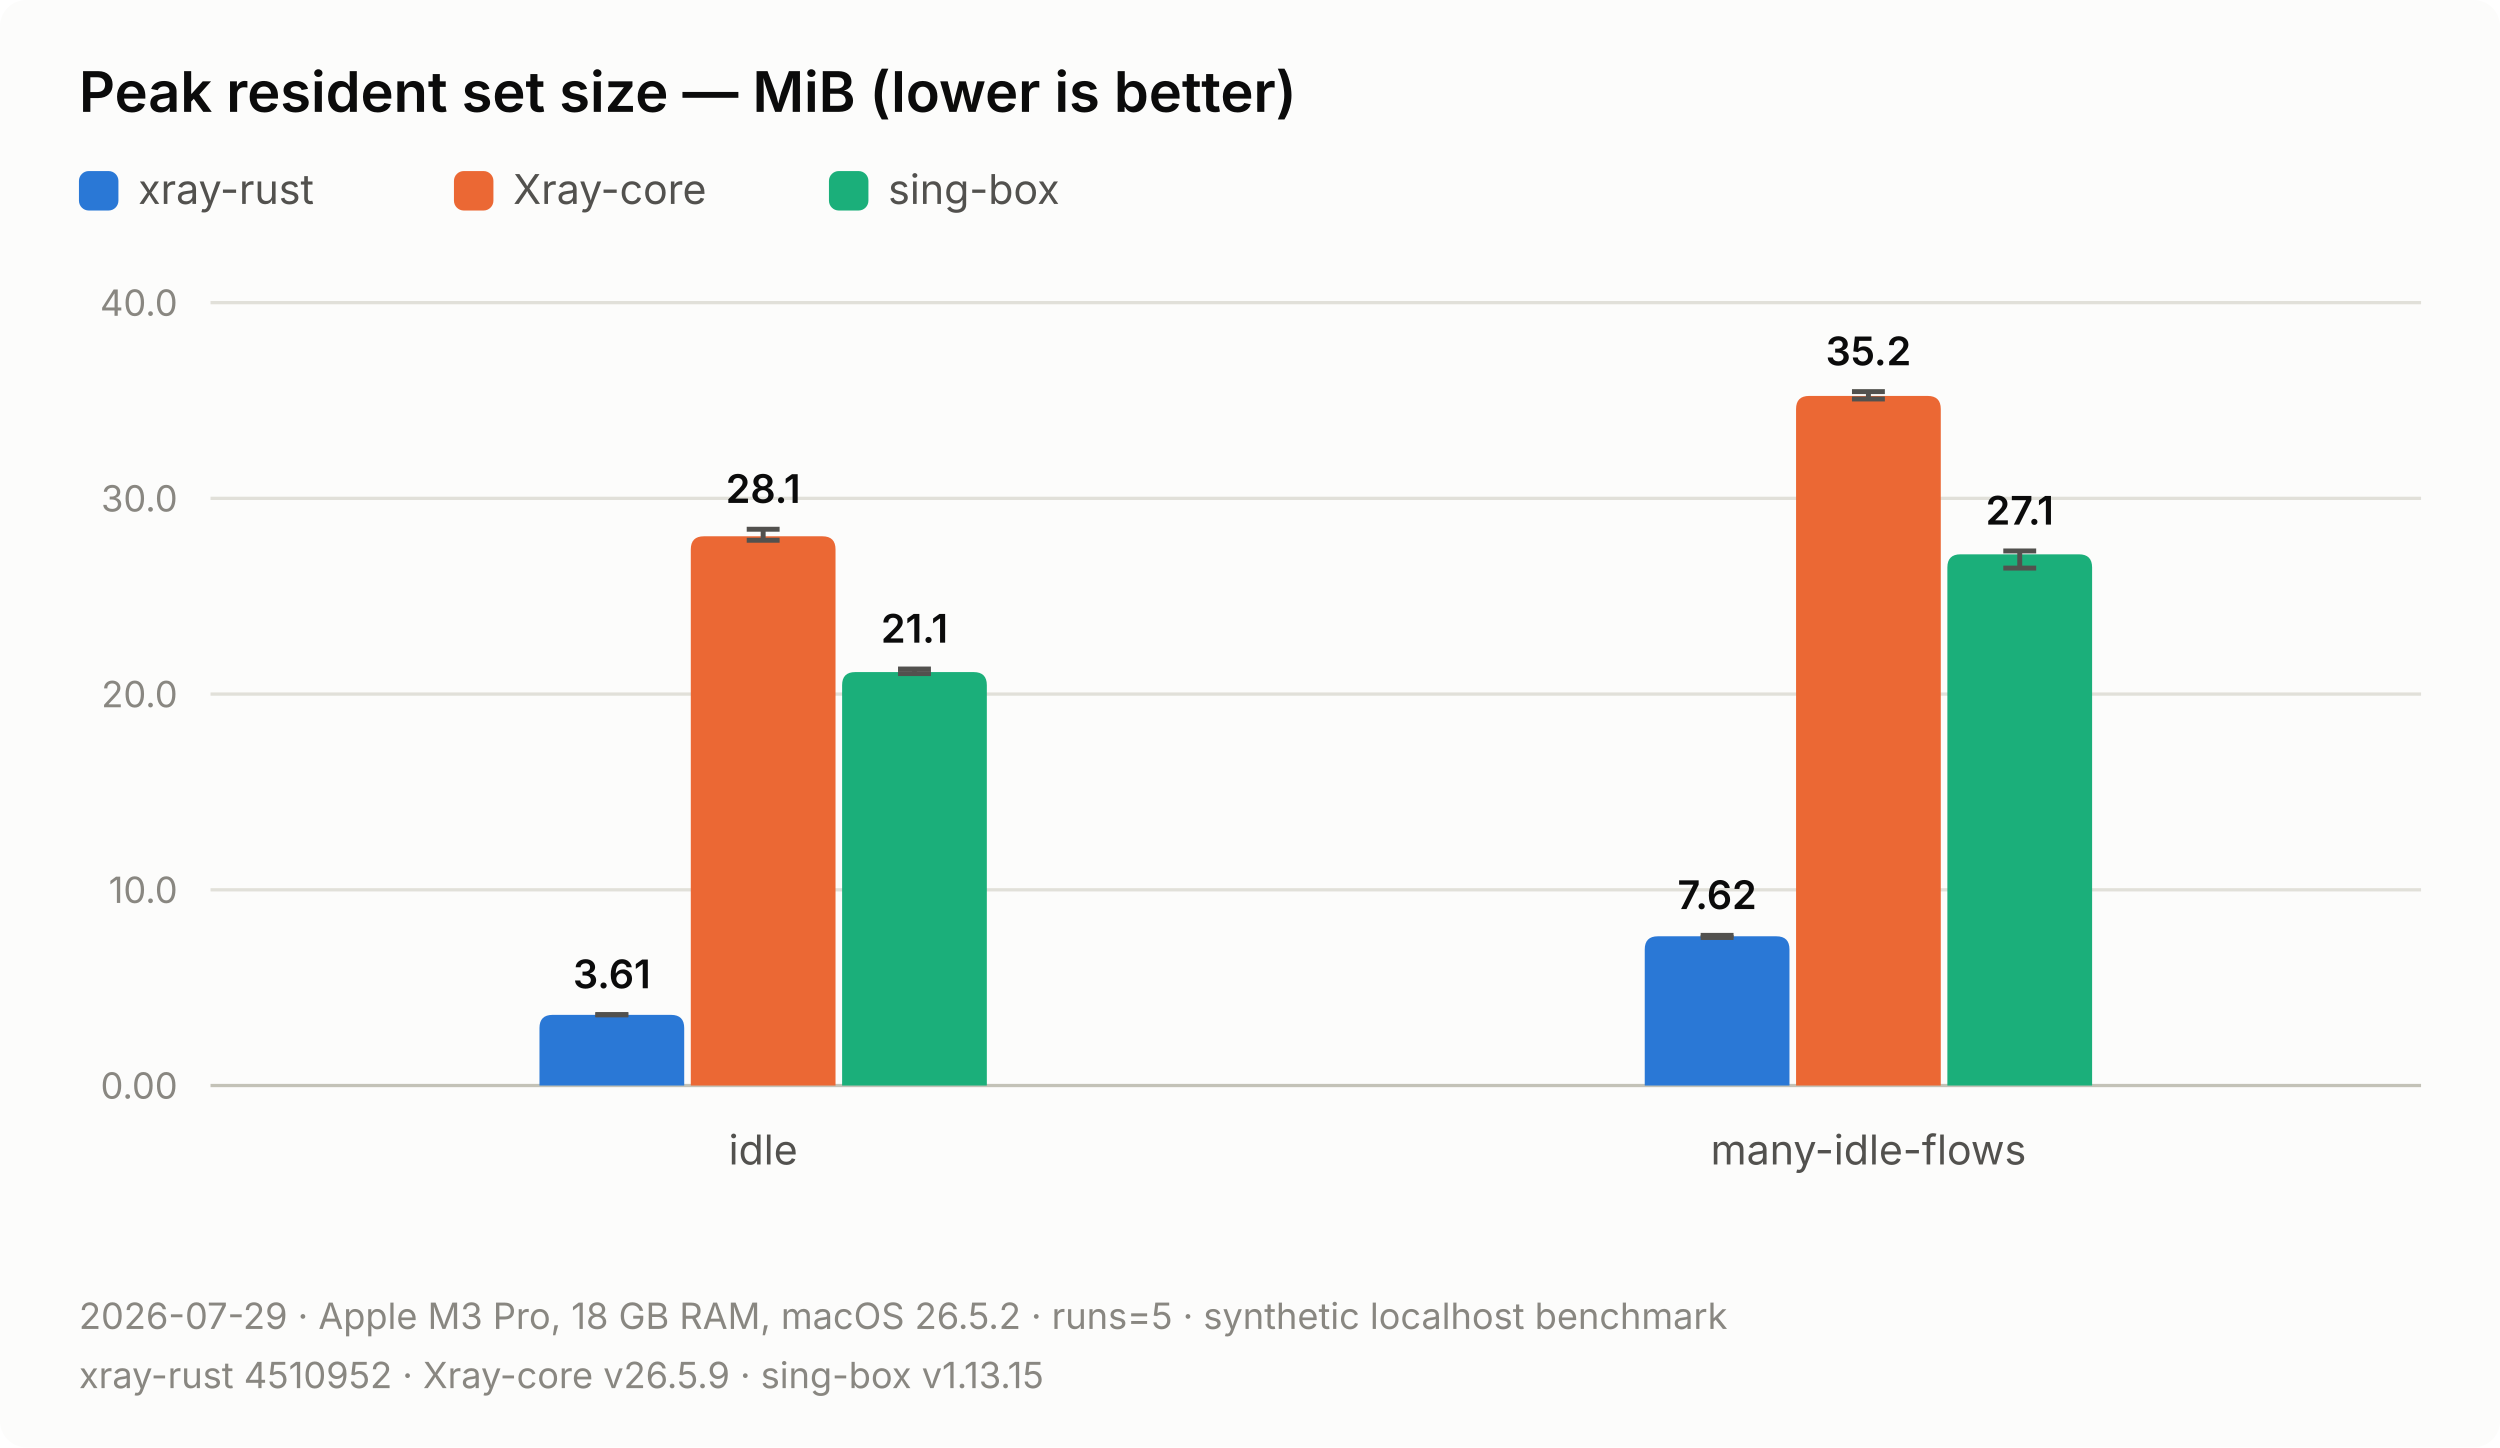
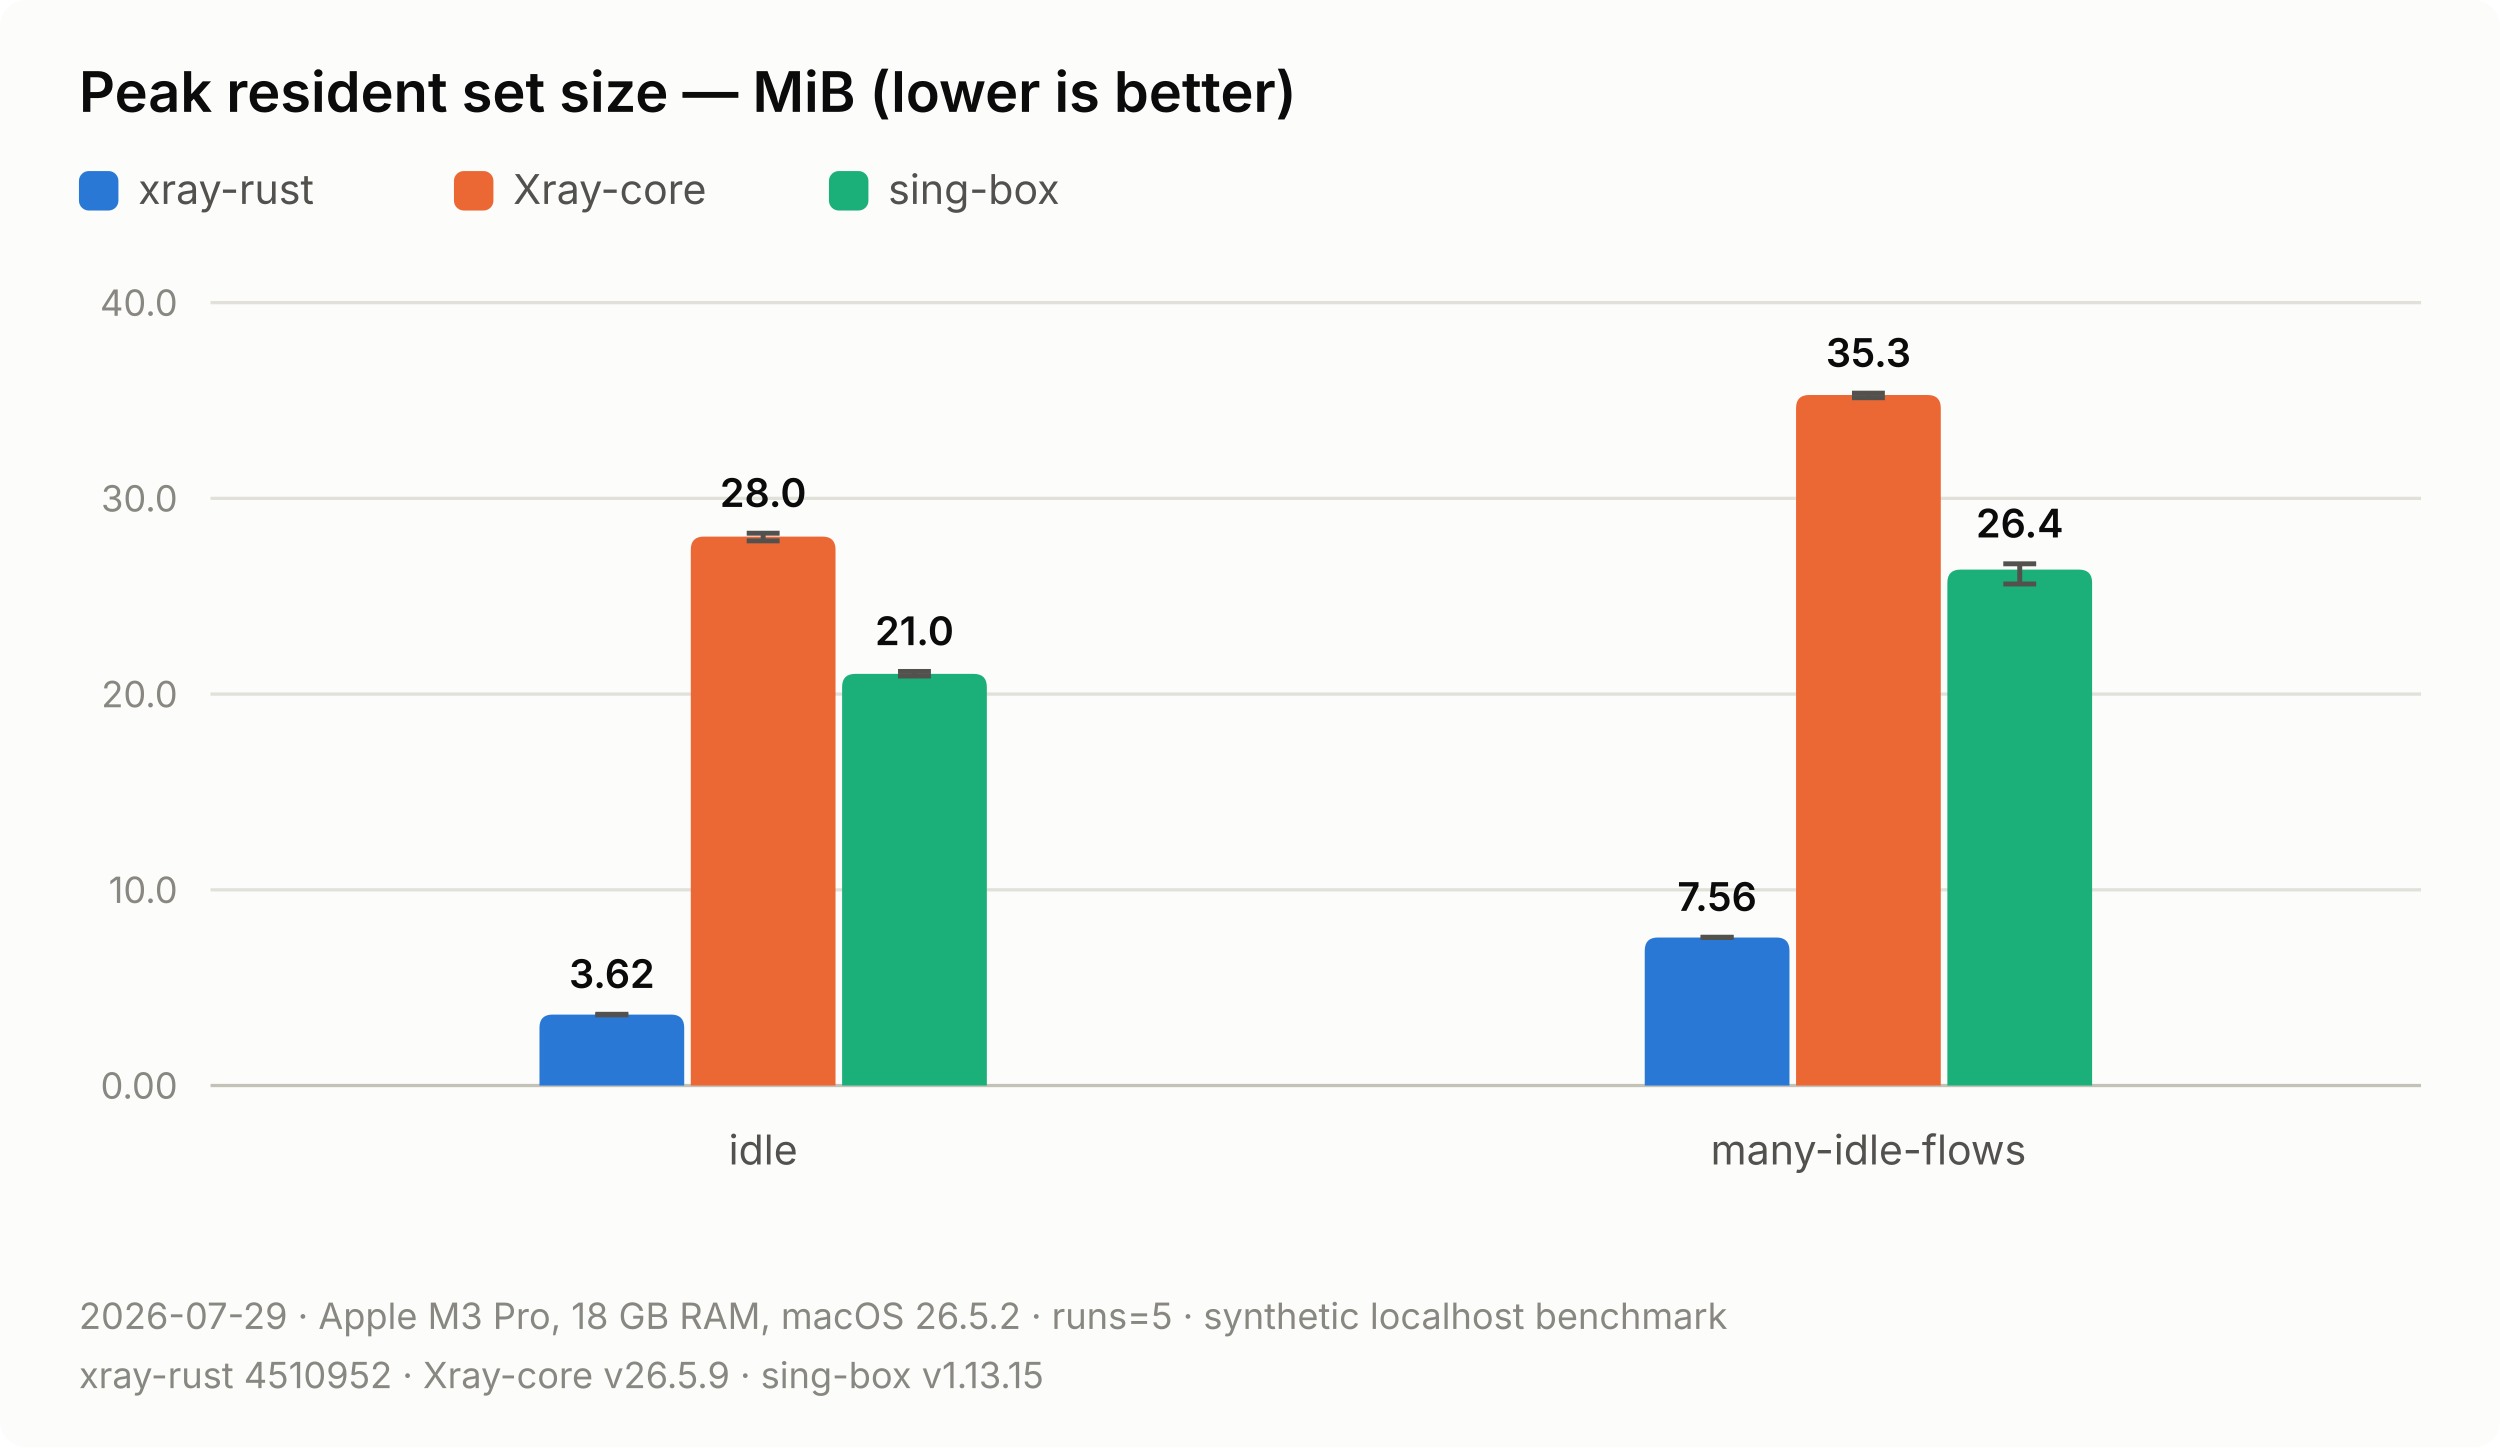
<svg xmlns="http://www.w3.org/2000/svg" width="760" height="440" viewBox="0 0 760 440" role="img" aria-label="Peak resident set size — MiB (lower is better)">
  <rect width="760" height="440" fill="#fcfcfb" rx="8" />
  <text x="24" y="34" font-family="system-ui, -apple-system, 'Segoe UI', sans-serif" font-size="17" font-weight="600" fill="#0b0b0b">Peak resident set size — MiB (lower is better)</text>
  <rect x="24.00" y="52" width="12" height="12" rx="3" fill="#2a78d6" />
  <text x="42.00" y="62" font-family="system-ui, -apple-system, 'Segoe UI', sans-serif" font-size="12.5" fill="#52514e">xray-rust</text>
  <rect x="138.00" y="52" width="12" height="12" rx="3" fill="#eb6834" />
  <text x="156.00" y="62" font-family="system-ui, -apple-system, 'Segoe UI', sans-serif" font-size="12.5" fill="#52514e">Xray-core</text>
  <rect x="252.00" y="52" width="12" height="12" rx="3" fill="#1baf7a" />
  <text x="270.00" y="62" font-family="system-ui, -apple-system, 'Segoe UI', sans-serif" font-size="12.5" fill="#52514e">sing-box</text>
  <text x="54" y="334.00" font-family="system-ui, -apple-system, 'Segoe UI', sans-serif" font-size="11" fill="#898781" text-anchor="end">0.00</text>
  <line x1="64" y1="270.50" x2="736" y2="270.50" stroke="#e1e0d9" stroke-width="1" />
  <text x="54" y="274.50" font-family="system-ui, -apple-system, 'Segoe UI', sans-serif" font-size="11" fill="#898781" text-anchor="end">10.0</text>
  <line x1="64" y1="211.00" x2="736" y2="211.00" stroke="#e1e0d9" stroke-width="1" />
  <text x="54" y="215.00" font-family="system-ui, -apple-system, 'Segoe UI', sans-serif" font-size="11" fill="#898781" text-anchor="end">20.0</text>
  <line x1="64" y1="151.50" x2="736" y2="151.50" stroke="#e1e0d9" stroke-width="1" />
  <text x="54" y="155.50" font-family="system-ui, -apple-system, 'Segoe UI', sans-serif" font-size="11" fill="#898781" text-anchor="end">30.0</text>
  <line x1="64" y1="92.00" x2="736" y2="92.00" stroke="#e1e0d9" stroke-width="1" />
  <text x="54" y="96.00" font-family="system-ui, -apple-system, 'Segoe UI', sans-serif" font-size="11" fill="#898781" text-anchor="end">40.0</text>
  <line x1="64" y1="330" x2="736" y2="330" stroke="#c3c2b7" stroke-width="1" />
-   <path d="M 164.00 330.00 L 164.00 312.52 Q 164.00 308.52 168.00 308.52 L 204.00 308.52 Q 208.00 308.52 208.00 312.52 L 208.00 330.00 Z" fill="#2a78d6" />
-   <line x1="186.00" y1="308.52" x2="186.00" y2="308.43" stroke="#52514e" stroke-width="1.5" />
+   <path d="M 164.00 330.00 L 164.00 312.43 Q 164.00 308.43 168.00 308.43 L 204.00 308.43 Q 208.00 308.43 208.00 312.43 L 208.00 330.00 Z" fill="#2a78d6" />
+   <line x1="186.00" y1="308.52" x2="186.00" y2="308.34" stroke="#52514e" stroke-width="1.5" />
  <line x1="181.00" y1="308.52" x2="191.00" y2="308.52" stroke="#52514e" stroke-width="1.5" />
-   <line x1="181.00" y1="308.43" x2="191.00" y2="308.43" stroke="#52514e" stroke-width="1.5" />
-   <text x="186.00" y="300.43" font-family="system-ui, -apple-system, 'Segoe UI', sans-serif" font-size="12" font-weight="600" fill="#0b0b0b" text-anchor="middle">3.61</text>
-   <path d="M 210.00 330.00 L 210.00 167.03 Q 210.00 163.03 214.00 163.03 L 250.00 163.03 Q 254.00 163.03 254.00 167.03 L 254.00 330.00 Z" fill="#eb6834" />
-   <line x1="232.00" y1="164.24" x2="232.00" y2="160.89" stroke="#52514e" stroke-width="1.5" />
-   <line x1="227.00" y1="164.24" x2="237.00" y2="164.24" stroke="#52514e" stroke-width="1.5" />
-   <line x1="227.00" y1="160.89" x2="237.00" y2="160.89" stroke="#52514e" stroke-width="1.5" />
-   <text x="232.00" y="152.89" font-family="system-ui, -apple-system, 'Segoe UI', sans-serif" font-size="12" font-weight="600" fill="#0b0b0b" text-anchor="middle">28.1</text>
-   <path d="M 256.00 330.00 L 256.00 208.31 Q 256.00 204.31 260.00 204.31 L 296.00 204.31 Q 300.00 204.31 300.00 208.31 L 300.00 330.00 Z" fill="#1baf7a" />
-   <line x1="278.00" y1="204.77" x2="278.00" y2="203.38" stroke="#52514e" stroke-width="1.5" />
-   <line x1="273.00" y1="204.77" x2="283.00" y2="204.77" stroke="#52514e" stroke-width="1.5" />
-   <line x1="273.00" y1="203.38" x2="283.00" y2="203.38" stroke="#52514e" stroke-width="1.5" />
-   <text x="278.00" y="195.38" font-family="system-ui, -apple-system, 'Segoe UI', sans-serif" font-size="12" font-weight="600" fill="#0b0b0b" text-anchor="middle">21.1</text>
+   <line x1="181.00" y1="308.34" x2="191.00" y2="308.34" stroke="#52514e" stroke-width="1.5" />
+   <text x="186.00" y="300.34" font-family="system-ui, -apple-system, 'Segoe UI', sans-serif" font-size="12" font-weight="600" fill="#0b0b0b" text-anchor="middle">3.62</text>
+   <path d="M 210.00 330.00 L 210.00 167.12 Q 210.00 163.12 214.00 163.12 L 250.00 163.12 Q 254.00 163.12 254.00 167.12 L 254.00 330.00 Z" fill="#eb6834" />
+   <line x1="232.00" y1="164.42" x2="232.00" y2="162.10" stroke="#52514e" stroke-width="1.5" />
+   <line x1="227.00" y1="164.42" x2="237.00" y2="164.42" stroke="#52514e" stroke-width="1.5" />
+   <line x1="227.00" y1="162.10" x2="237.00" y2="162.10" stroke="#52514e" stroke-width="1.5" />
+   <text x="232.00" y="154.10" font-family="system-ui, -apple-system, 'Segoe UI', sans-serif" font-size="12" font-weight="600" fill="#0b0b0b" text-anchor="middle">28.0</text>
+   <path d="M 256.00 330.00 L 256.00 208.86 Q 256.00 204.86 260.00 204.86 L 296.00 204.86 Q 300.00 204.86 300.00 208.86 L 300.00 330.00 Z" fill="#1baf7a" />
+   <line x1="278.00" y1="205.51" x2="278.00" y2="204.12" stroke="#52514e" stroke-width="1.5" />
+   <line x1="273.00" y1="205.51" x2="283.00" y2="205.51" stroke="#52514e" stroke-width="1.5" />
+   <line x1="273.00" y1="204.12" x2="283.00" y2="204.12" stroke="#52514e" stroke-width="1.5" />
+   <text x="278.00" y="196.12" font-family="system-ui, -apple-system, 'Segoe UI', sans-serif" font-size="12" font-weight="600" fill="#0b0b0b" text-anchor="middle">21.0</text>
  <text x="232.00" y="354" font-family="system-ui, -apple-system, 'Segoe UI', sans-serif" font-size="12.5" fill="#52514e" text-anchor="middle">idle</text>
-   <path d="M 500.00 330.00 L 500.00 288.63 Q 500.00 284.63 504.00 284.63 L 540.00 284.63 Q 544.00 284.63 544.00 288.63 L 544.00 330.00 Z" fill="#2a78d6" />
-   <line x1="522.00" y1="285.00" x2="522.00" y2="284.35" stroke="#52514e" stroke-width="1.5" />
+   <path d="M 500.00 330.00 L 500.00 289.00 Q 500.00 285.00 504.00 285.00 L 540.00 285.00 Q 544.00 285.00 544.00 289.00 L 544.00 330.00 Z" fill="#2a78d6" />
+   <line x1="522.00" y1="285.00" x2="522.00" y2="284.91" stroke="#52514e" stroke-width="1.5" />
  <line x1="517.00" y1="285.00" x2="527.00" y2="285.00" stroke="#52514e" stroke-width="1.5" />
-   <line x1="517.00" y1="284.35" x2="527.00" y2="284.35" stroke="#52514e" stroke-width="1.5" />
-   <text x="522.00" y="276.35" font-family="system-ui, -apple-system, 'Segoe UI', sans-serif" font-size="12" font-weight="600" fill="#0b0b0b" text-anchor="middle">7.62</text>
-   <path d="M 546.00 330.00 L 546.00 124.36 Q 546.00 120.36 550.00 120.36 L 586.00 120.36 Q 590.00 120.36 590.00 124.36 L 590.00 330.00 Z" fill="#eb6834" />
-   <line x1="568.00" y1="121.29" x2="568.00" y2="119.05" stroke="#52514e" stroke-width="1.5" />
-   <line x1="563.00" y1="121.29" x2="573.00" y2="121.29" stroke="#52514e" stroke-width="1.5" />
-   <line x1="563.00" y1="119.05" x2="573.00" y2="119.05" stroke="#52514e" stroke-width="1.5" />
-   <text x="568.00" y="111.05" font-family="system-ui, -apple-system, 'Segoe UI', sans-serif" font-size="12" font-weight="600" fill="#0b0b0b" text-anchor="middle">35.2</text>
-   <path d="M 592.00 330.00 L 592.00 172.51 Q 592.00 168.51 596.00 168.51 L 632.00 168.51 Q 636.00 168.51 636.00 172.51 L 636.00 330.00 Z" fill="#1baf7a" />
-   <line x1="614.00" y1="172.70" x2="614.00" y2="167.49" stroke="#52514e" stroke-width="1.5" />
-   <line x1="609.00" y1="172.70" x2="619.00" y2="172.70" stroke="#52514e" stroke-width="1.5" />
-   <line x1="609.00" y1="167.49" x2="619.00" y2="167.49" stroke="#52514e" stroke-width="1.5" />
-   <text x="614.00" y="159.49" font-family="system-ui, -apple-system, 'Segoe UI', sans-serif" font-size="12" font-weight="600" fill="#0b0b0b" text-anchor="middle">27.1</text>
+   <line x1="517.00" y1="284.91" x2="527.00" y2="284.91" stroke="#52514e" stroke-width="1.5" />
+   <text x="522.00" y="276.91" font-family="system-ui, -apple-system, 'Segoe UI', sans-serif" font-size="12" font-weight="600" fill="#0b0b0b" text-anchor="middle">7.56</text>
+   <path d="M 546.00 330.00 L 546.00 124.08 Q 546.00 120.08 550.00 120.08 L 586.00 120.08 Q 590.00 120.08 590.00 124.08 L 590.00 330.00 Z" fill="#eb6834" />
+   <line x1="568.00" y1="120.91" x2="568.00" y2="119.52" stroke="#52514e" stroke-width="1.5" />
+   <line x1="563.00" y1="120.91" x2="573.00" y2="120.91" stroke="#52514e" stroke-width="1.5" />
+   <line x1="563.00" y1="119.52" x2="573.00" y2="119.52" stroke="#52514e" stroke-width="1.5" />
+   <text x="568.00" y="111.52" font-family="system-ui, -apple-system, 'Segoe UI', sans-serif" font-size="12" font-weight="600" fill="#0b0b0b" text-anchor="middle">35.3</text>
+   <path d="M 592.00 330.00 L 592.00 177.16 Q 592.00 173.16 596.00 173.16 L 632.00 173.16 Q 636.00 173.16 636.00 177.16 L 636.00 330.00 Z" fill="#1baf7a" />
+   <line x1="614.00" y1="177.53" x2="614.00" y2="171.40" stroke="#52514e" stroke-width="1.5" />
+   <line x1="609.00" y1="177.53" x2="619.00" y2="177.53" stroke="#52514e" stroke-width="1.5" />
+   <line x1="609.00" y1="171.40" x2="619.00" y2="171.40" stroke="#52514e" stroke-width="1.5" />
+   <text x="614.00" y="163.40" font-family="system-ui, -apple-system, 'Segoe UI', sans-serif" font-size="12" font-weight="600" fill="#0b0b0b" text-anchor="middle">26.4</text>
  <text x="568.00" y="354" font-family="system-ui, -apple-system, 'Segoe UI', sans-serif" font-size="12.5" fill="#52514e" text-anchor="middle">many-idle-flows</text>
  <text x="24" y="404" font-family="system-ui, -apple-system, 'Segoe UI', sans-serif" font-size="11" fill="#898781">2026-07-29 · Apple M3 Pro, 18 GB RAM, macOS 26.5.2 · runs=5 · synthetic localhost benchmark</text>
  <text x="24" y="422" font-family="system-ui, -apple-system, 'Segoe UI', sans-serif" font-size="11" fill="#898781">xray-rust 4510952 · Xray-core v26.5.9 · sing-box v1.13.15</text>
</svg>
